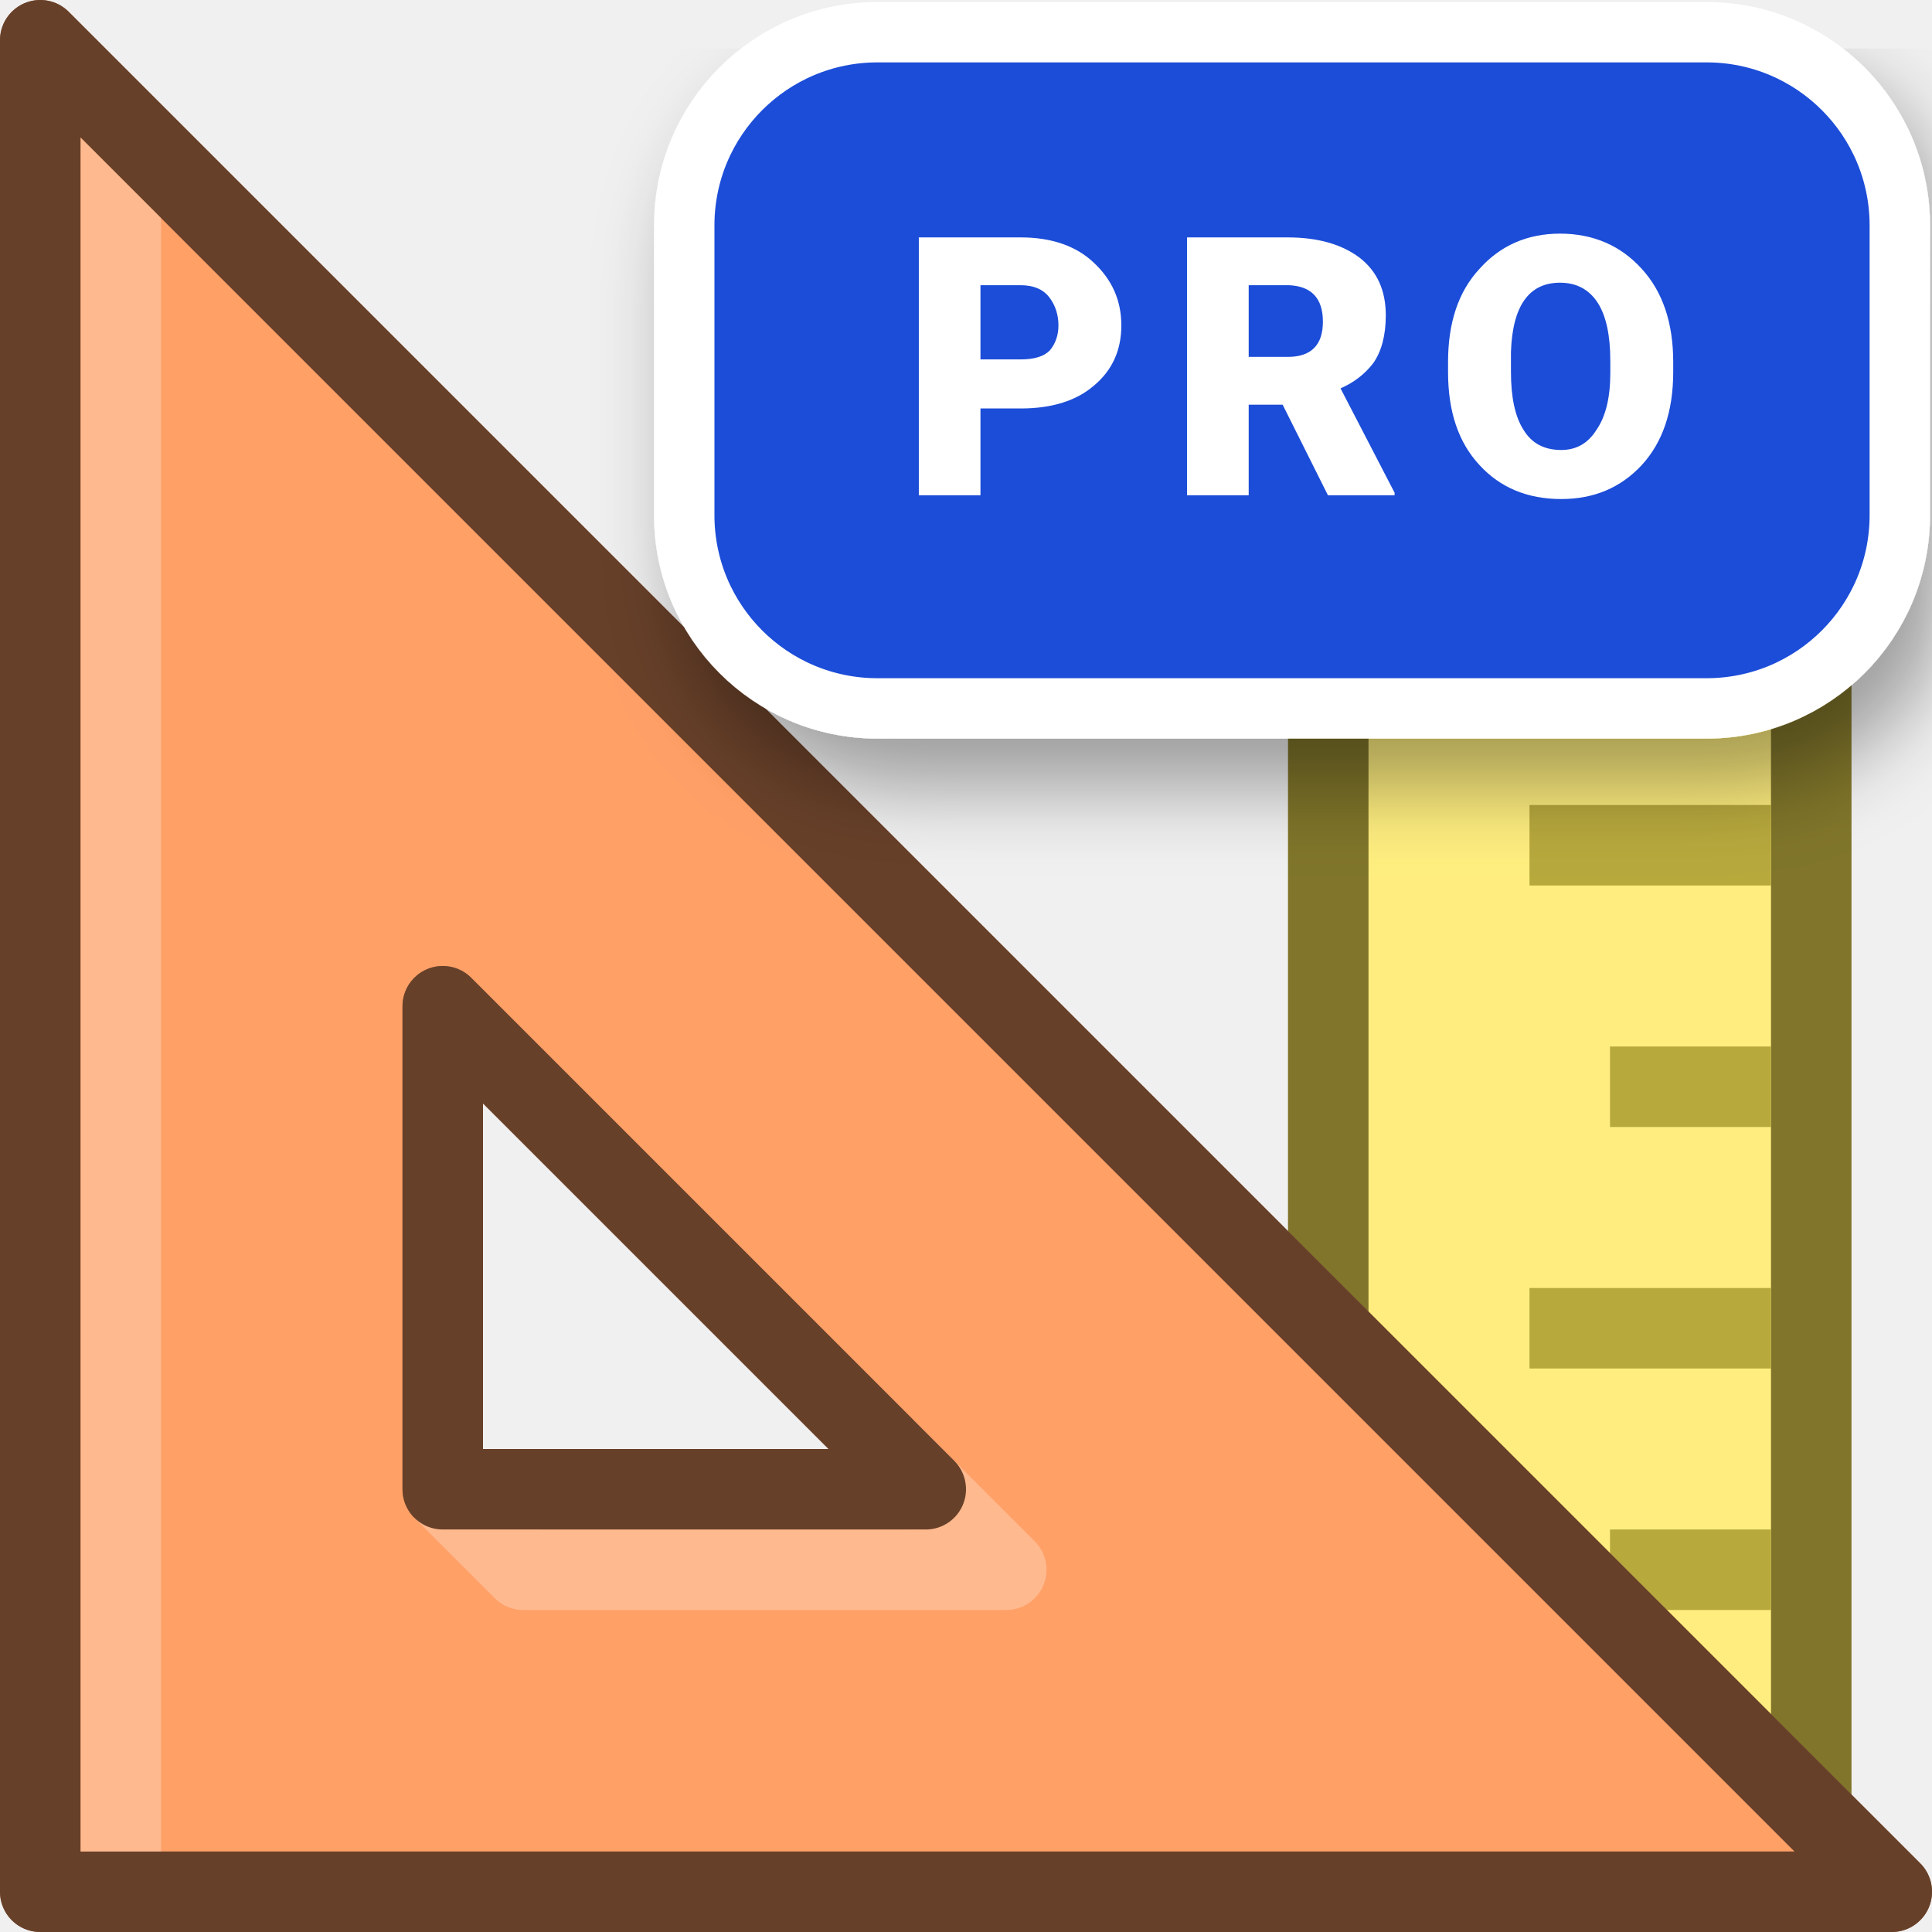
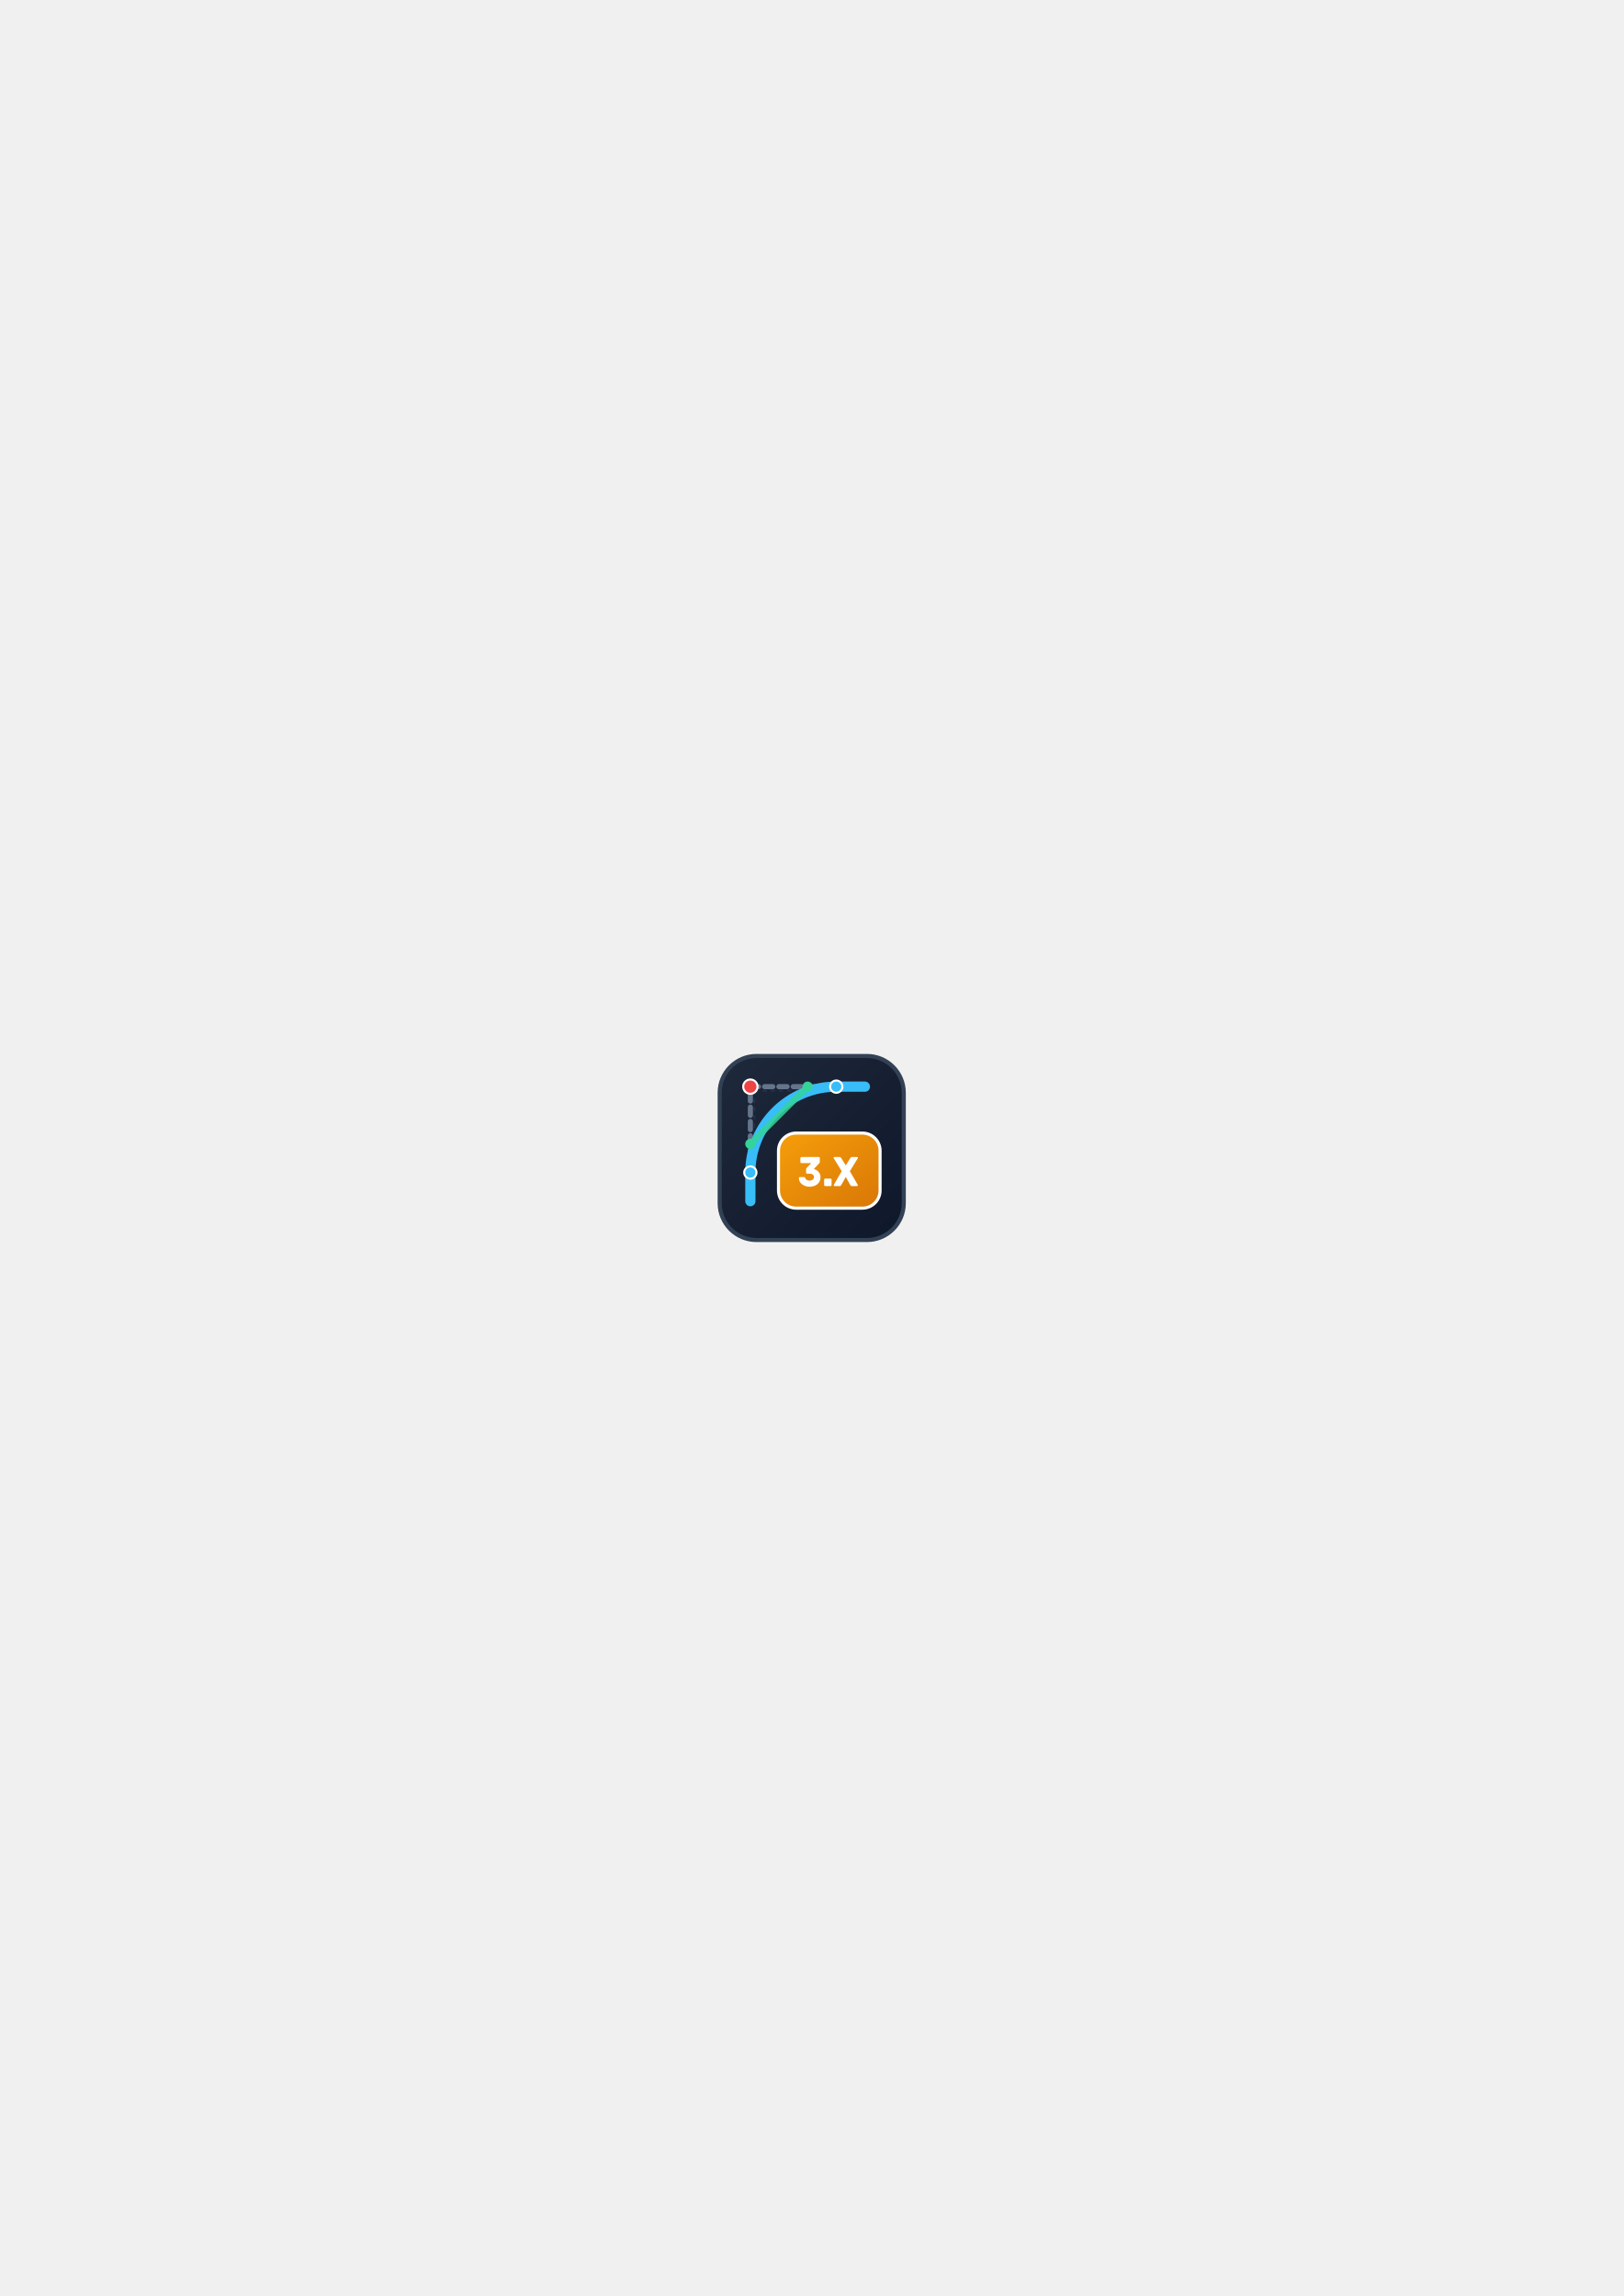
- <svg xmlns="http://www.w3.org/2000/svg" height="64" viewBox="0 0 24 24" width="64">
+ <svg xmlns="http://www.w3.org/2000/svg" xml:space="preserve" width="2480px" height="3508px" version="1.1" style="shape-rendering:geometricPrecision; text-rendering:geometricPrecision; image-rendering:optimizeQuality; fill-rule:evenodd; clip-rule:evenodd" viewBox="0 0 2480 3507.43">
  <defs>
-     <filter id="badgeShadow" x="-30%" y="-30%" width="160%" height="160%">
-       <feDropShadow dx="0.3" dy="0.6" stdDeviation="0.5" flood-color="#000000" flood-opacity="0.35" />
-     </filter>
+     <style type="text/css">
+    
+     .str1 {stroke:#334155;stroke-width:3.12;stroke-miterlimit:22.926;stroke-dasharray:6.25 6.25;stroke-opacity:0.4}
+     .str6 {stroke:#34D399;stroke-width:9.37;stroke-linecap:round;stroke-miterlimit:22.926;stroke-opacity:0.851}
+     .str4 {stroke:white;stroke-width:3.12;stroke-miterlimit:22.926}
+     .str5 {stroke:white;stroke-width:4.69;stroke-miterlimit:22.926}
+     .str0 {stroke:#334155;stroke-width:6.25;stroke-miterlimit:22.926}
+     .str3 {stroke:#38BDF8;stroke-width:15.62;stroke-linecap:round;stroke-linejoin:round;stroke-miterlimit:22.926}
+     .str2 {stroke:#64748B;stroke-width:7.81;stroke-linecap:round;stroke-miterlimit:22.926;stroke-dasharray:12.49 9.37}
+     .fil2 {fill:none;fill-rule:nonzero}
+     .fil1 {fill:none;fill-rule:nonzero}
+     .fil8 {fill:none;fill-rule:nonzero}
+     .fil5 {fill:#34D399;fill-rule:nonzero}
+     .fil4 {fill:#38BDF8;fill-rule:nonzero}
+     .fil3 {fill:#EF4444;fill-rule:nonzero}
+     .fil7 {fill:white;fill-rule:nonzero}
+     .fil0 {fill:url(#id0);fill-rule:nonzero}
+     .fil6 {fill:url(#id1);fill-rule:nonzero}
+    
+   </style>
+     <linearGradient id="id0" gradientUnits="userSpaceOnUse" x1="1099.39" y1="1613.11" x2="1380.61" y2="1894.32">
+       <stop offset="0" style="stop-opacity:1; stop-color:#1E293B" />
+       <stop offset="1" style="stop-opacity:1; stop-color:#0F172A" />
+     </linearGradient>
+     <linearGradient id="id1" gradientUnits="userSpaceOnUse" x1="1212.01" y1="1714.09" x2="1321.67" y2="1862.45">
+       <stop offset="0" style="stop-opacity:1; stop-color:#F59E0B" />
+       <stop offset="1" style="stop-opacity:1; stop-color:#D97706" />
+     </linearGradient>
  </defs>
-   <g id="qgis_cad_base" transform="translate(0 -8)">
-     <g fill="#ffee7f" fill-rule="evenodd">
-       <path d="m-30.5-22.5h21v6h-21z" stroke="#80752a" stroke-linecap="square" transform="matrix(0 -1 -1 0 0 0)" />
-       <path d="m22 27.5h-2" stroke="#b8a93d" />
-       <path d="m22 24.5h-3" stroke="#b8a93d" />
-       <path d="m22 21.5h-2" stroke="#b8a93d" />
-       <path d="m22 18.5h-3" stroke="#b8a93d" />
-       <path d="m22 15.5h-2" stroke="#b8a93d" />
-       <path d="m22 12.5h-3" stroke="#b8a93d" />
-     </g>
-     <path d="m.5.5v23h23zm5 12 6 6h-6z" fill="#ffa067" stroke="#9f6440" stroke-linejoin="round" transform="translate(0 8)" />
-     <path d="m1.5 31.5v-22" fill="none" stroke="#ffb98f" />
-     <path d="m11 26 1.5 1.5h-6l-1-1" fill="none" stroke="#ffb98f" stroke-linejoin="round" />
-     <path d="m.5 8.5v23h23zm5 12 6 6h-6z" fill="none" stroke="#674029" stroke-linejoin="round" />
-   </g>
-   <g id="pro_badge" filter="url(#badgeShadow)">
-     <rect x="8.5" y="0.4" width="15.1" height="8.4" rx="2.4" ry="2.4" fill="#1d4ed8" stroke="#ffffff" stroke-width="0.75" stroke-linejoin="round" />
-     <text x="16.05" y="6.15" font-family="Rubik, 'Segoe UI', Roboto, sans-serif" font-size="4.5" font-weight="800" letter-spacing="0.4" text-anchor="middle" fill="#ffffff">PRO</text>
+   <g id="Layer_x0020_1">
+     <path class="fil0 str0" d="M1155.64 1613.11l168.72 0c31.06,0 56.25,25.18 56.25,56.24l0 168.73c0,31.05 -25.19,56.24 -56.25,56.24l-168.72 0c-31.06,0 -56.25,-25.19 -56.25,-56.24l0 -168.73c0,-31.06 25.19,-56.24 56.25,-56.24z" />
+     <line class="fil1 str1" x1="1152.51" y1="1666.23" x2="1152.51" y2="1841.2" />
+     <line class="fil1 str1" x1="1152.51" y1="1666.23" x2="1327.49" y2="1666.23" />
+     <polyline class="fil2 str2" points="1146.26,1834.95 1146.26,1659.98 1321.24,1659.98 " />
+     <path class="fil2 str3" d="M1146.26 1834.95l0 -43.74c0.01,-72.47 58.77,-131.23 131.24,-131.23l43.74 0" filter="url(#shadow)" />
+     <circle class="fil3 str4" cx="1146.26" cy="1659.98" r="10.94" />
+     <circle class="fil4 str4" cx="1146.26" cy="1791.21" r="9.37" />
+     <circle class="fil4 str4" cx="1277.5" cy="1659.98" r="9.37" />
+     <circle class="fil5" cx="1146.26" cy="1747.46" r="7.81" />
+     <circle class="fil5" cx="1233.75" cy="1659.98" r="7.81" />
+     <path class="fil6 str5" d="M1216.23 1730.91l101.21 0c14.91,0 26.99,12.09 26.99,26.99l0 60.73c0,14.9 -12.08,26.99 -26.99,26.99l-101.21 0c-14.9,0 -26.98,-12.09 -26.98,-26.99l-0.01 -60.73c0.01,-14.9 12.09,-26.99 26.99,-26.99z" />
+     <path class="fil7" d="M1243.19 1785.86l8.43 -9c0.54,-0.67 0.74,-1.07 0.74,-1.95l0 -5.47c0,-1.21 -0.4,-1.95 -1.95,-1.95l-25.78 0c-1.55,0 -1.95,0.74 -1.95,1.95l0 5.47c0,1.14 0.4,1.95 1.95,1.95l14.64 0 -7.08 7.44c-0.54,0.62 -0.81,1.29 -0.81,2.3l0 4.33c0,1.57 0.27,1.97 1.82,1.97l3.04 0c4.65,0 7.15,1.76 7.15,5.34 0,3.66 -3.51,5.34 -6.34,5.34 -2.23,0 -6.01,-0.74 -7.02,-3.99 -0.27,-1.13 -0.54,-1.47 -1.69,-1.47l-6 0c-1.49,0 -1.89,0.27 -1.89,2.02 0,7.22 7.69,12.76 16.19,12.76 9.11,-0.07 16.8,-5 16.8,-14.71 0,-6.98 -5.53,-11.24 -10.25,-12.33l0 0z" />
+     <path id="1" class="fil7" d="M1268.42 1800.48l-7.49 0c-1.21,0 -1.95,0.41 -1.95,1.96l0 7.49c0,1.55 0.74,1.95 1.95,1.95l7.49 0c1.22,0 1.96,-0.4 1.96,-1.95l0 -7.49c0,-1.55 -0.74,-1.96 -1.96,-1.96z" />
+     <path id="2" class="fil7" d="M1298.25 1789.15l12.14 -19.78c0.47,-0.74 0.14,-1.88 -1.01,-1.88l-7.89 0c-1.35,0 -1.83,0.54 -2.77,1.95l-6.68 10.87 -6.75 -10.87c-0.88,-1.41 -1.42,-1.95 -2.7,-1.95l-7.96 0c-1.15,0 -1.42,1.14 -1.01,1.88l12.21 19.78 -12.01 20.64c-0.54,0.81 -0.2,2.09 0.81,2.09l7.69 0c1.49,0 2.09,-0.13 2.97,-1.89l6.75 -12.01 6.68 12.01c0.94,1.76 1.48,1.89 2.97,1.89l7.69 0c1.01,0 1.35,-1.28 0.81,-2.09l-11.94 -20.64z" />
+     <line class="fil8 str6" x1="1146.26" y1="1747.46" x2="1233.75" y2="1659.98" />
  </g>
</svg>
